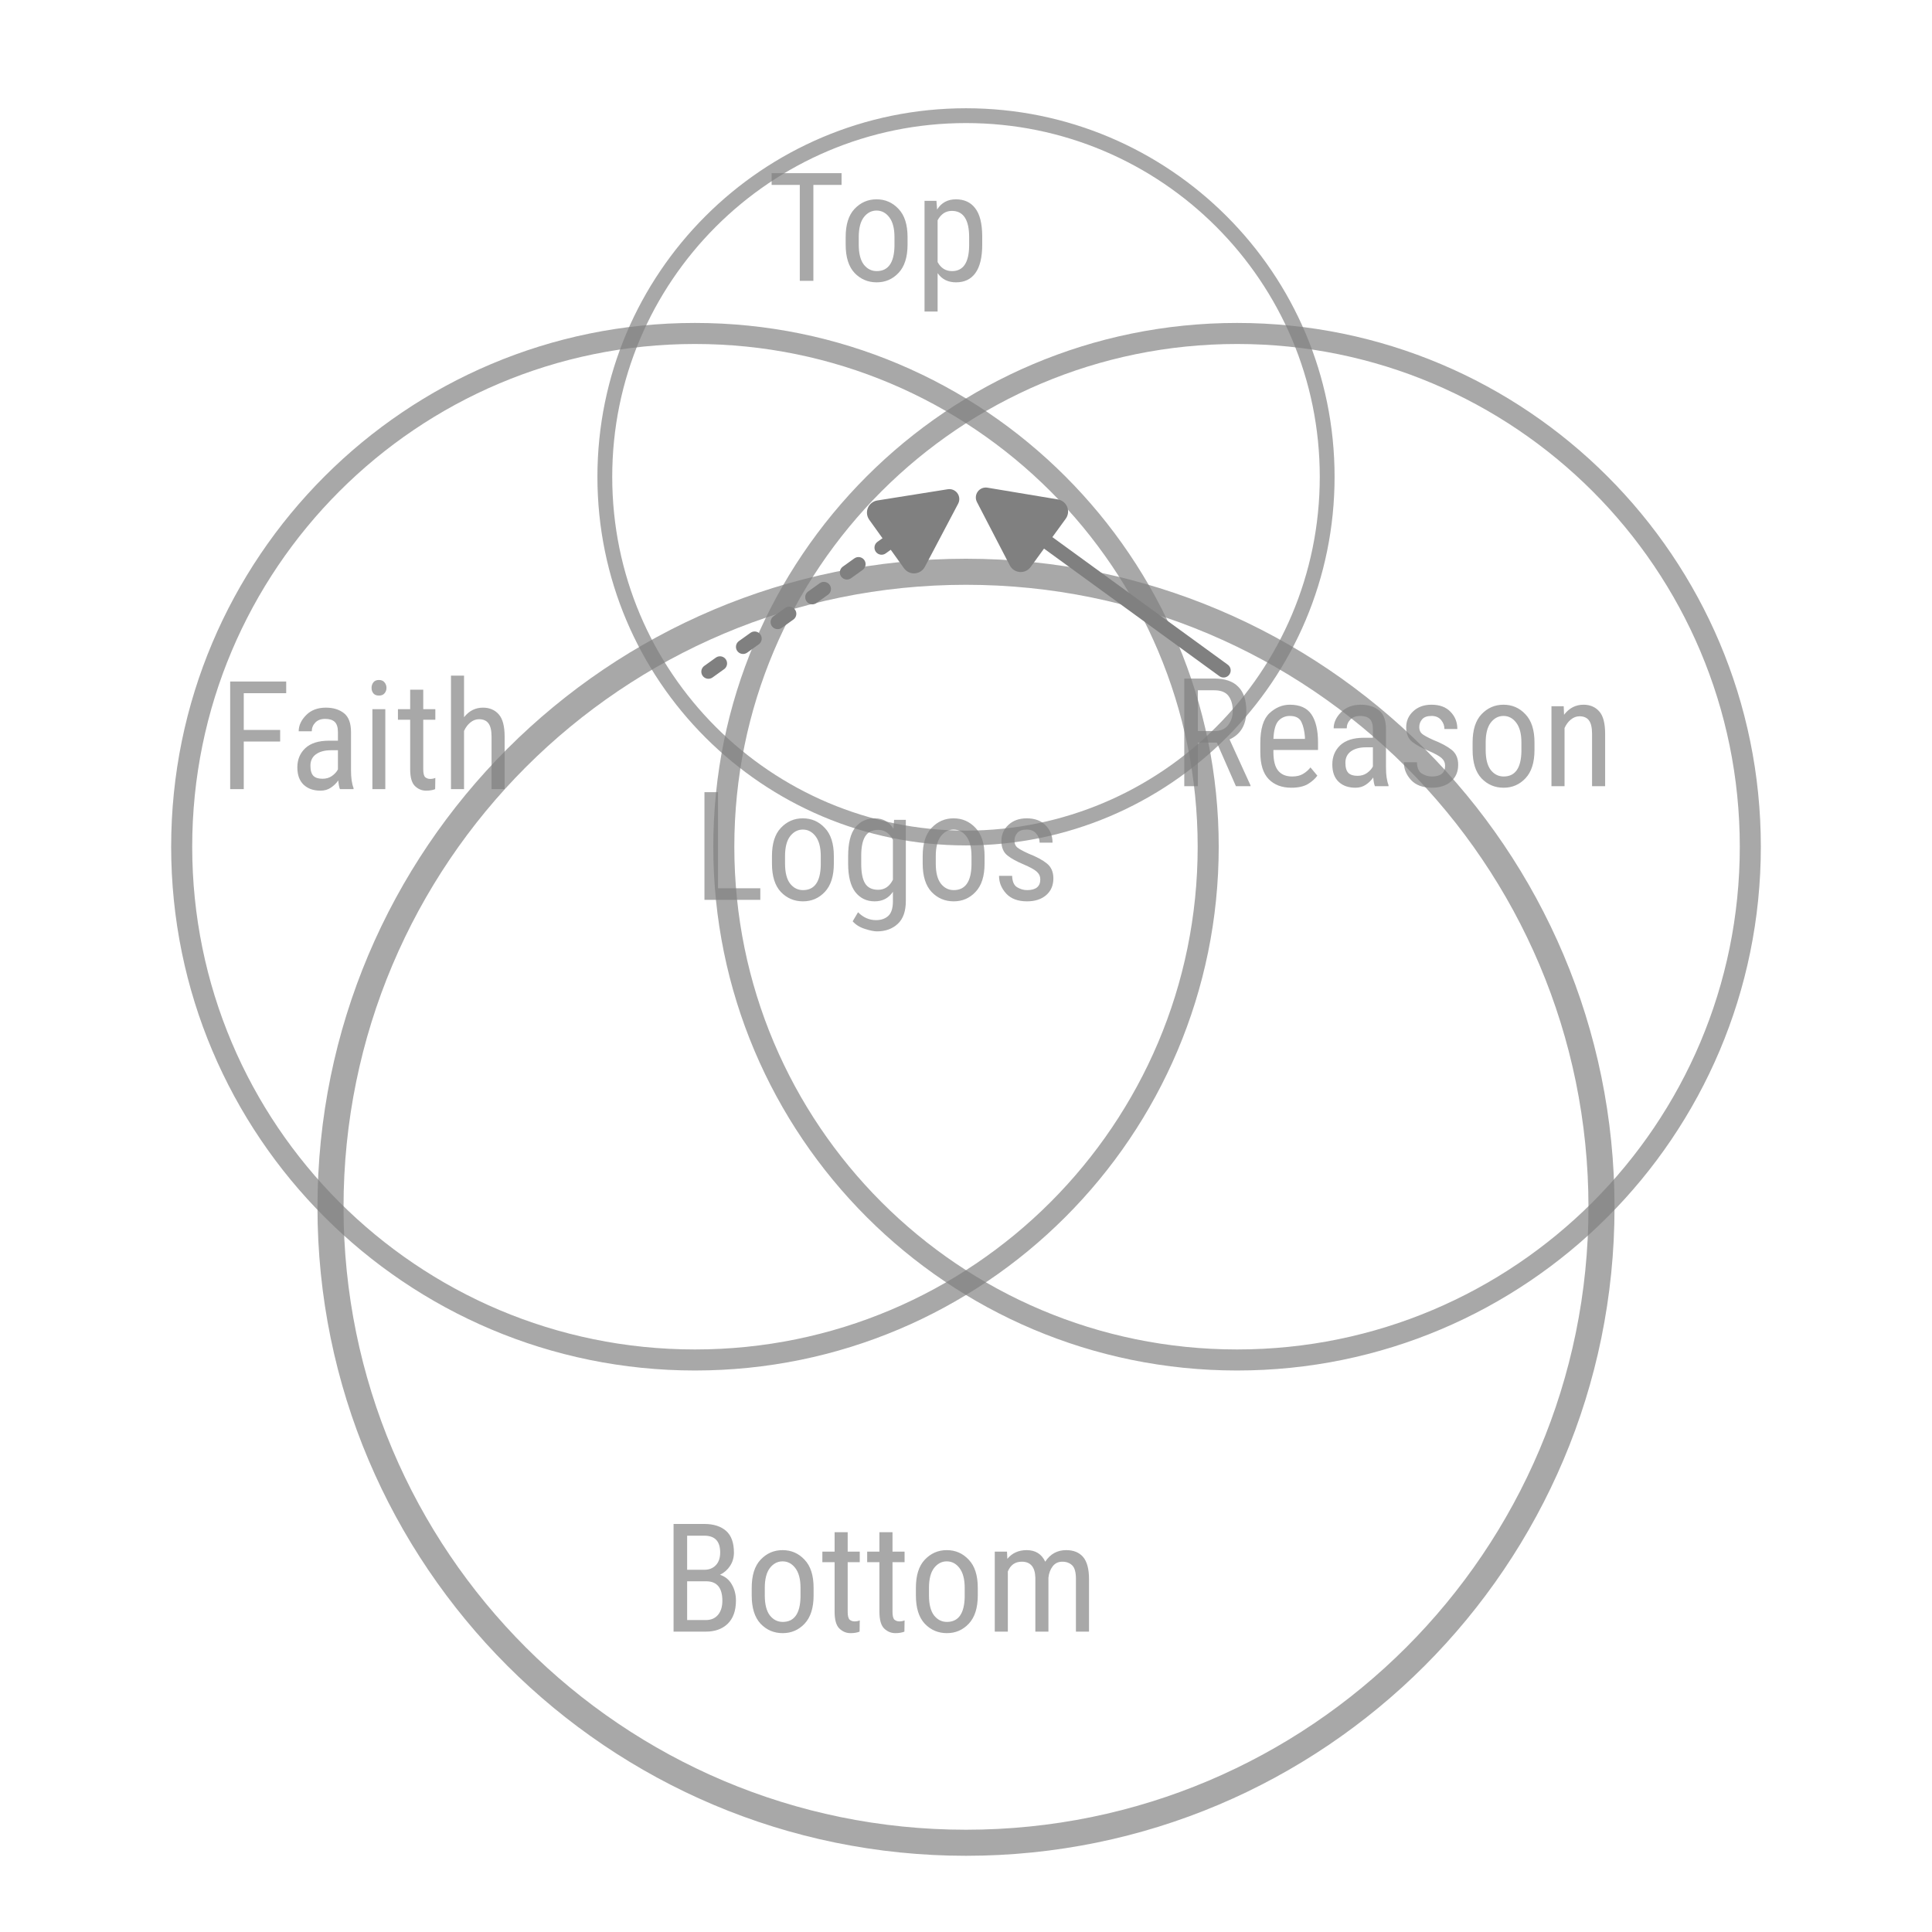
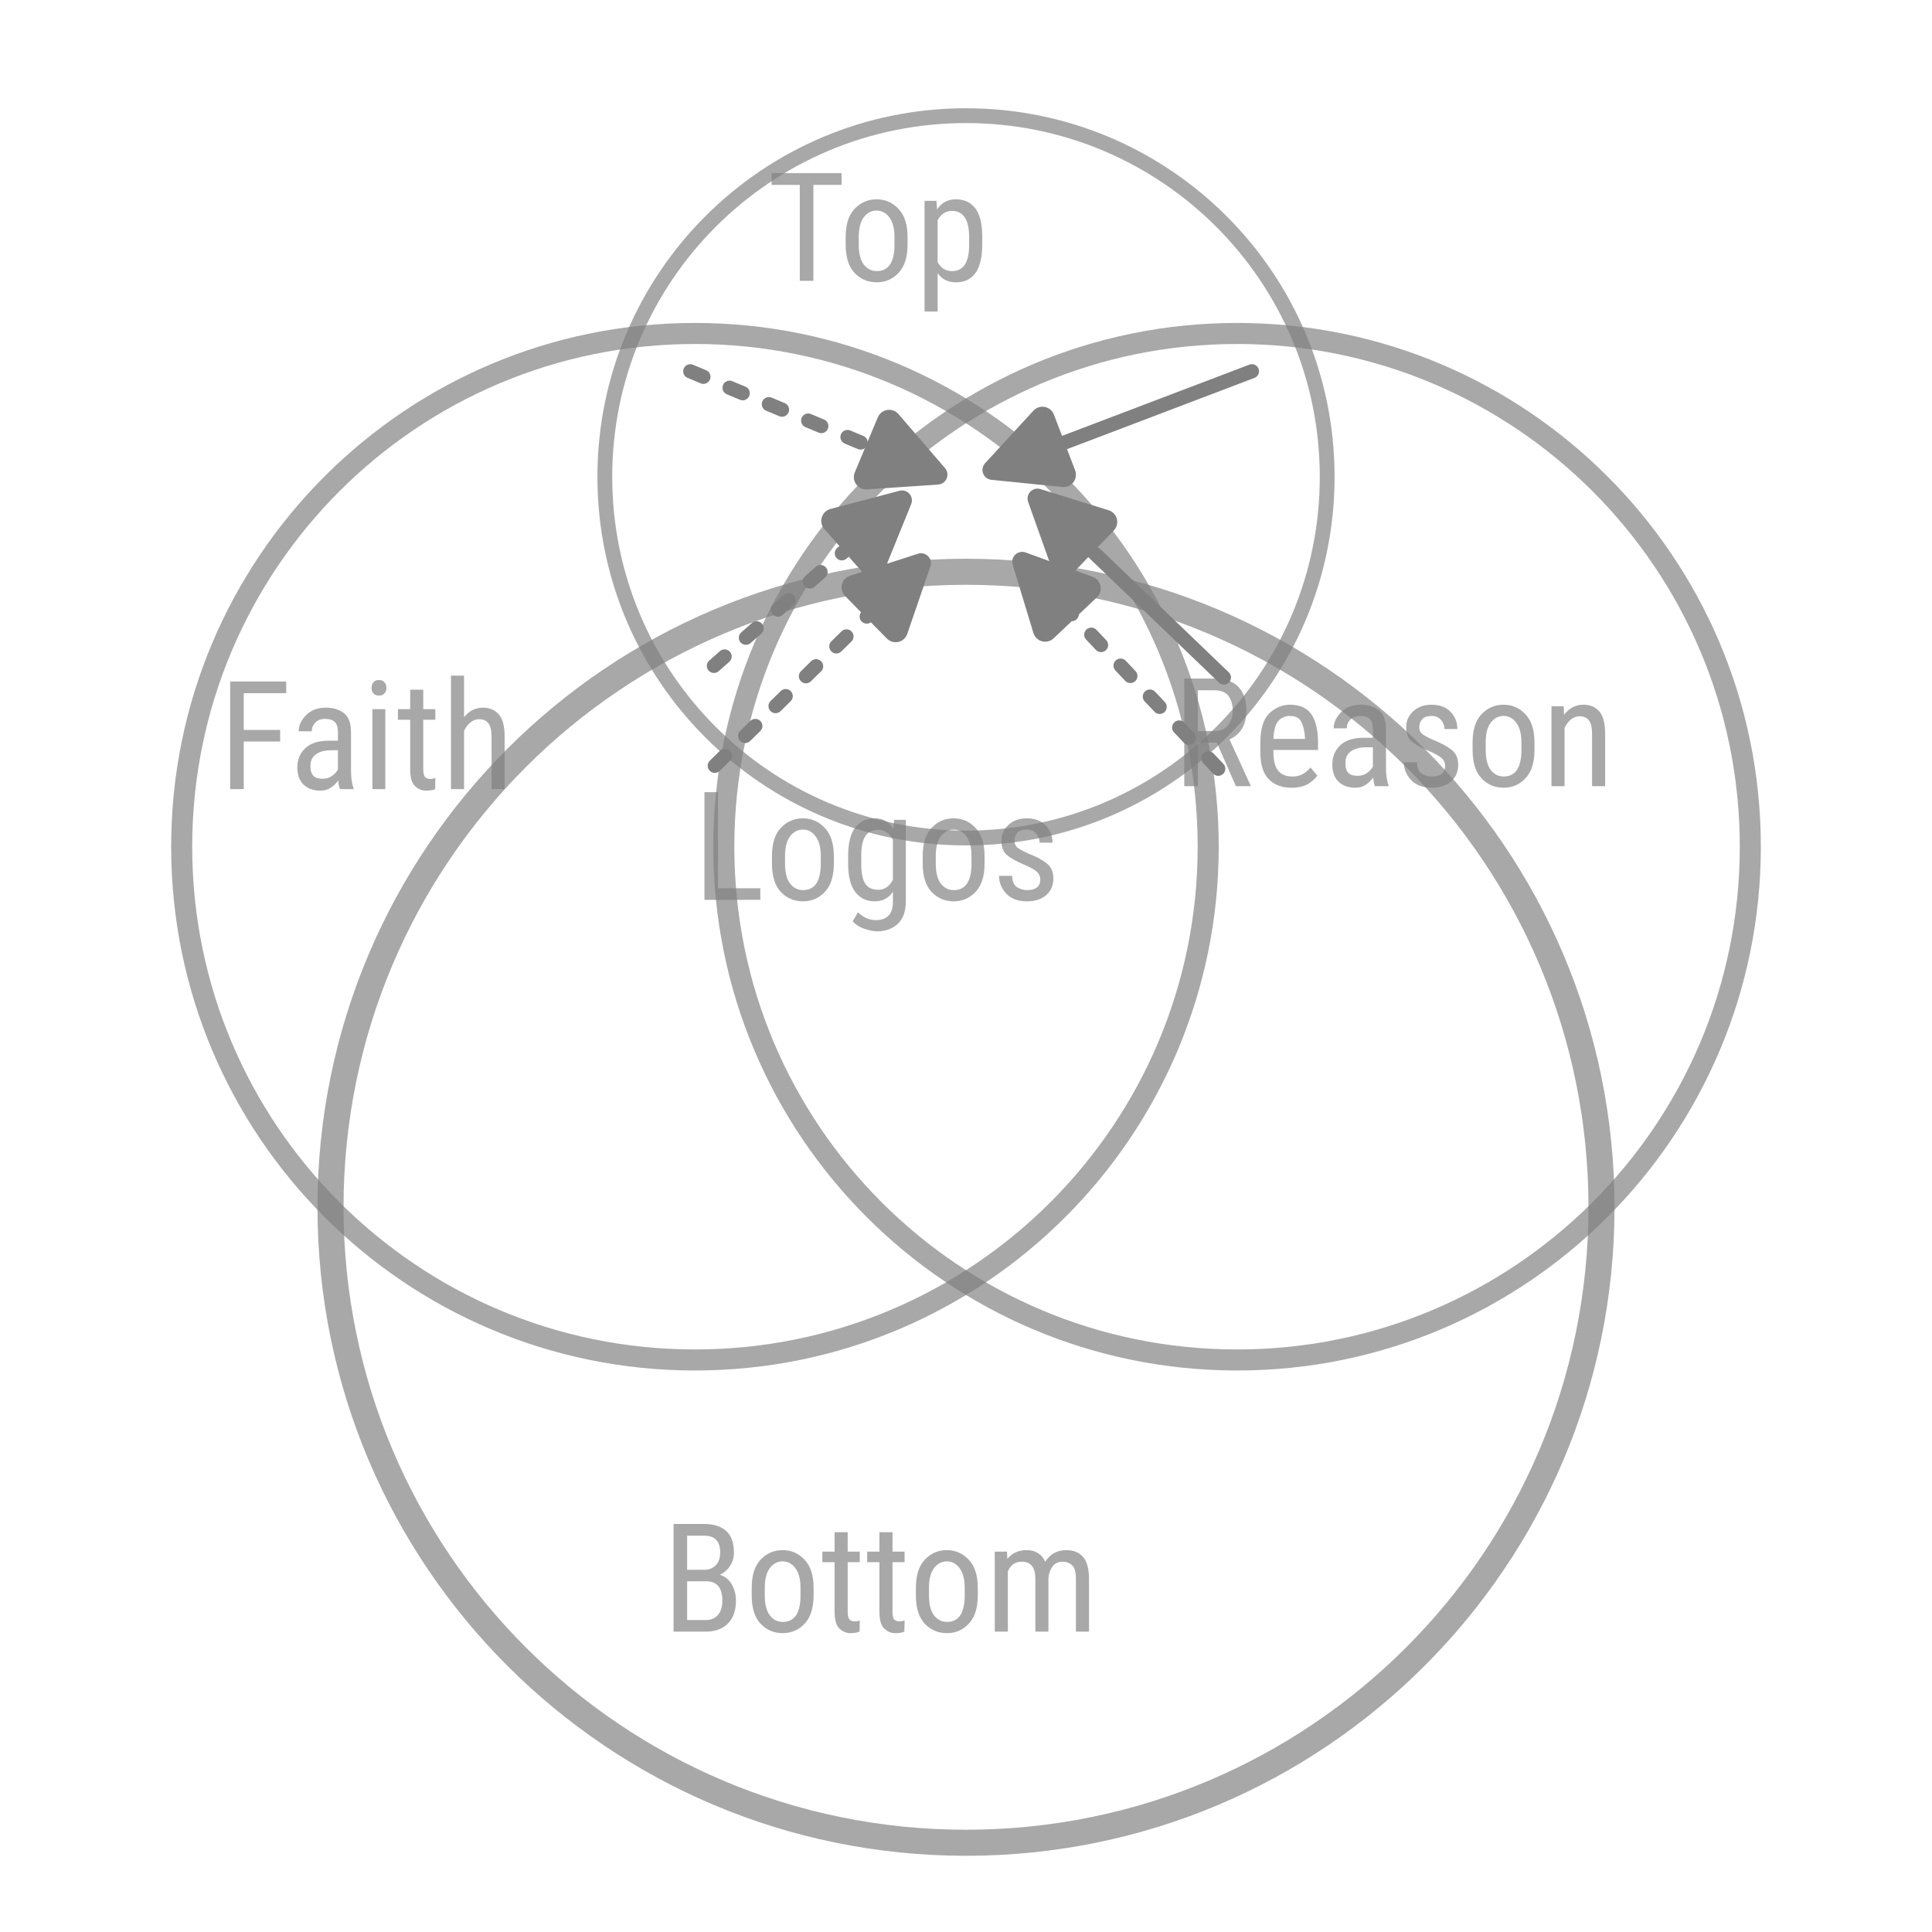
<svg xmlns="http://www.w3.org/2000/svg" width="180mm" height="180mm" viewBox="0 0 180 180" version="1.1" id="svg5">
  <defs id="defs2">
    <marker style="overflow:visible" id="RoundedArrow" refX="0" refY="0" orient="auto-start-reverse" markerWidth="6.135" markerHeight="5.93" viewBox="0 0 6.135 5.93" preserveAspectRatio="xMidYMid">
      <path transform="scale(0.7)" d="m -0.211,-4.106 6.422,3.211 a 1,1 90 0 1 0,1.789 L -0.211,4.106 A 1.236,1.236 31.717 0 1 -2,3 v -6 a 1.236,1.236 148.283 0 1 1.789,-1.106 z" style="fill:context-stroke;fill-rule:evenodd;stroke:none" id="path1367" />
    </marker>
    <marker style="overflow:visible" id="RoundedArrow-2" refX="0" refY="0" orient="auto-start-reverse" markerWidth="6.135" markerHeight="5.93" viewBox="0 0 6.135 5.93" preserveAspectRatio="xMidYMid">
      <path transform="scale(0.7)" d="m -0.211,-4.106 6.422,3.211 a 1,1 90 0 1 0,1.789 L -0.211,4.106 A 1.236,1.236 31.717 0 1 -2,3 v -6 a 1.236,1.236 148.283 0 1 1.789,-1.106 z" style="fill:context-stroke;fill-rule:evenodd;stroke:none" id="path1367-7" />
+     </marker>
+     <marker style="overflow:visible" id="RoundedArrow-3" refX="0" refY="0" orient="auto-start-reverse" markerWidth="6.135" markerHeight="5.93" viewBox="0 0 6.135 5.93" preserveAspectRatio="xMidYMid">
+       <path transform="scale(0.7)" d="m -0.211,-4.106 6.422,3.211 a 1,1 90 0 1 0,1.789 L -0.211,4.106 A 1.236,1.236 31.717 0 1 -2,3 v -6 a 1.236,1.236 148.283 0 1 1.789,-1.106 z" style="fill:context-stroke;fill-rule:evenodd;stroke:none" id="path1367-9" />
+     </marker>
+     <marker style="overflow:visible" id="RoundedArrow-3-5" refX="0" refY="0" orient="auto-start-reverse" markerWidth="6.135" markerHeight="5.93" viewBox="0 0 6.135 5.93" preserveAspectRatio="xMidYMid">
+       <path transform="scale(0.7)" d="m -0.211,-4.106 6.422,3.211 a 1,1 90 0 1 0,1.789 L -0.211,4.106 A 1.236,1.236 31.717 0 1 -2,3 v -6 a 1.236,1.236 148.283 0 1 1.789,-1.106 z" style="fill:context-stroke;fill-rule:evenodd;stroke:none" id="path1367-9-2" />
+     </marker>
+     <marker style="overflow:visible" id="RoundedArrow-3-5-6" refX="0" refY="0" orient="auto-start-reverse" markerWidth="6.135" markerHeight="5.93" viewBox="0 0 6.135 5.93" preserveAspectRatio="xMidYMid">
+       <path transform="scale(0.7)" d="m -0.211,-4.106 6.422,3.211 a 1,1 90 0 1 0,1.789 L -0.211,4.106 A 1.236,1.236 31.717 0 1 -2,3 v -6 a 1.236,1.236 148.283 0 1 1.789,-1.106 z" style="fill:context-stroke;fill-rule:evenodd;stroke:none" id="path1367-9-2-2" />
+     </marker>
+     <marker style="overflow:visible" id="RoundedArrow-3-5-3" refX="0" refY="0" orient="auto-start-reverse" markerWidth="6.135" markerHeight="5.93" viewBox="0 0 6.135 5.93" preserveAspectRatio="xMidYMid">
+       <path transform="scale(0.7)" d="m -0.211,-4.106 6.422,3.211 a 1,1 90 0 1 0,1.789 L -0.211,4.106 A 1.236,1.236 31.717 0 1 -2,3 v -6 a 1.236,1.236 148.283 0 1 1.789,-1.106 z" style="fill:context-stroke;fill-rule:evenodd;stroke:none" id="path1367-9-2-9" />
    </marker>
  </defs>
  <g id="layer1">
    <circle style="opacity:0.68;fill:none;stroke:#808080;stroke-width:1.961;stroke-linecap:round;stroke-linejoin:round" id="path480-1" cx="64.746" cy="78.887" r="47.819" />
    <circle style="opacity:0.68;fill:none;stroke:#808080;stroke-width:1.38;stroke-linecap:round;stroke-linejoin:round" id="path480-1-7" cx="90" cy="44.426" r="33.65" />
    <circle style="opacity:0.68;fill:none;stroke:#808080;stroke-width:2.428;stroke-linecap:round;stroke-linejoin:round" id="path480-1-7-9" cx="90" cy="112.478" r="59.208" />
    <circle style="opacity:0.68;fill:none;stroke:#808080;stroke-width:1.961;stroke-linecap:round;stroke-linejoin:round" id="path480-4" cx="115.254" cy="78.887" r="47.819" />
    <text xml:space="preserve" style="font-style:normal;font-variant:normal;font-weight:normal;font-stretch:normal;font-size:14.111px;font-family:'Roboto Condensed';-inkscape-font-specification:'Roboto Condensed, ';text-align:center;text-anchor:middle;opacity:0.68;fill:#808080;stroke:#808080;stroke-width:0;stroke-linecap:round;stroke-linejoin:round;stroke-dasharray:none" x="42.235" y="73.527" id="text1227">
      <tspan id="tspan1225" style="font-size:14.111px;stroke-width:0" x="42.235" y="73.527">Faith</tspan>
    </text>
    <text xml:space="preserve" style="font-style:normal;font-variant:normal;font-weight:normal;font-stretch:normal;font-size:14.111px;font-family:'Roboto Condensed';-inkscape-font-specification:'Roboto Condensed, ';text-align:center;text-anchor:middle;opacity:0.68;fill:#808080;stroke:#808080;stroke-width:0;stroke-linecap:round;stroke-linejoin:round;stroke-dasharray:none" x="89.787" y="83.835" id="text1227-2">
      <tspan id="tspan1225-6" style="font-size:14.111px;stroke-width:0" x="89.787" y="83.835">Logos</tspan>
    </text>
    <text xml:space="preserve" style="font-style:normal;font-variant:normal;font-weight:normal;font-stretch:normal;font-size:14.111px;font-family:'Roboto Condensed';-inkscape-font-specification:'Roboto Condensed, ';text-align:center;text-anchor:middle;opacity:0.68;fill:#808080;stroke:#808080;stroke-width:0;stroke-linecap:round;stroke-linejoin:round;stroke-dasharray:none" x="89.917" y="26.165" id="text1227-2-8">
      <tspan id="tspan1225-6-1" style="font-size:14.111px;stroke-width:0" x="89.917" y="26.165">Top</tspan>
    </text>
    <text xml:space="preserve" style="font-style:normal;font-variant:normal;font-weight:normal;font-stretch:normal;font-size:14.111px;font-family:'Roboto Condensed';-inkscape-font-specification:'Roboto Condensed, ';text-align:center;text-anchor:middle;opacity:0.68;fill:#808080;stroke:#808080;stroke-width:0;stroke-linecap:round;stroke-linejoin:round;stroke-dasharray:none" x="90.124" y="152.018" id="text1227-2-8-9">
      <tspan id="tspan1225-6-1-3" style="font-size:14.111px;stroke-width:0" x="90.124" y="152.018">Bottom</tspan>
    </text>
    <text xml:space="preserve" style="font-style:normal;font-variant:normal;font-weight:normal;font-stretch:normal;font-size:14.111px;font-family:'Roboto Condensed';-inkscape-font-specification:'Roboto Condensed, ';text-align:center;text-anchor:middle;opacity:0.68;fill:#808080;stroke:#808080;stroke-width:0;stroke-linecap:round;stroke-linejoin:round;stroke-dasharray:none" x="137.948" y="73.251" id="text1281">
      <tspan id="tspan1279" style="font-size:14.111px;stroke-width:0" x="137.948" y="73.251">Reason</tspan>
    </text>
-     <g id="g534" transform="translate(-0.056591)">
-       <path style="fill:none;stroke:#808080;stroke-width:1.323;stroke-linecap:round;stroke-linejoin:round;stroke-dasharray:none;marker-end:url(#RoundedArrow)" d="M 114.054,62.461 96.216,49.488" id="path745" />
-       <path style="fill:none;stroke:#808080;stroke-width:1.323;stroke-linecap:round;stroke-linejoin:round;stroke-dasharray:1.323, 2.646;stroke-dashoffset:0;marker-end:url(#RoundedArrow-2)" d="M 66.059,62.578 84.167,49.605" id="path745-3" />
+     <path style="fill:none;stroke:#808080;stroke-width:1.323;stroke-linecap:round;stroke-linejoin:round;stroke-dasharray:none;marker-end:url(#RoundedArrow-3)" d="M 116.638,34.59 97.449,41.887" id="path745-0" />
+     <path style="fill:none;stroke:#808080;stroke-width:1.323;stroke-linecap:round;stroke-linejoin:round;stroke-dasharray:1.323, 2.646;stroke-dashoffset:0;marker-end:url(#RoundedArrow-3-5)" d="M 66.595,71.347 82.001,56.212" id="path745-0-2" />
+     <path style="fill:none;stroke:#808080;stroke-width:1.323;stroke-linecap:round;stroke-linejoin:round;stroke-dasharray:1.323, 2.646;stroke-dashoffset:0;marker-end:url(#RoundedArrow-3-5-6)" d="M 113.501,71.621 98.906,56.216" id="path745-0-2-2" />
+     <g id="g1205" transform="translate(1.322925)">
+       <path style="fill:none;stroke:#808080;stroke-width:1.323;stroke-linecap:round;stroke-linejoin:round;stroke-dasharray:none;marker-end:url(#RoundedArrow)" d="M 112.703,63.119 99.189,50.146" id="path745" />
+       <path style="fill:none;stroke:#808080;stroke-width:1.323;stroke-linecap:round;stroke-linejoin:round;stroke-dasharray:1.323, 2.646;stroke-dashoffset:0;marker-end:url(#RoundedArrow-2)" d="M 65.192,62.038 78.705,50.146" id="path745-3" />
    </g>
+     <path style="fill:none;stroke:#808080;stroke-width:1.323;stroke-linecap:round;stroke-linejoin:round;stroke-dasharray:1.323, 2.646;stroke-dashoffset:0;marker-end:url(#RoundedArrow-3-5-3)" d="m 64.312,34.594 18.108,7.568" id="path745-0-2-0" />
  </g>
</svg>
